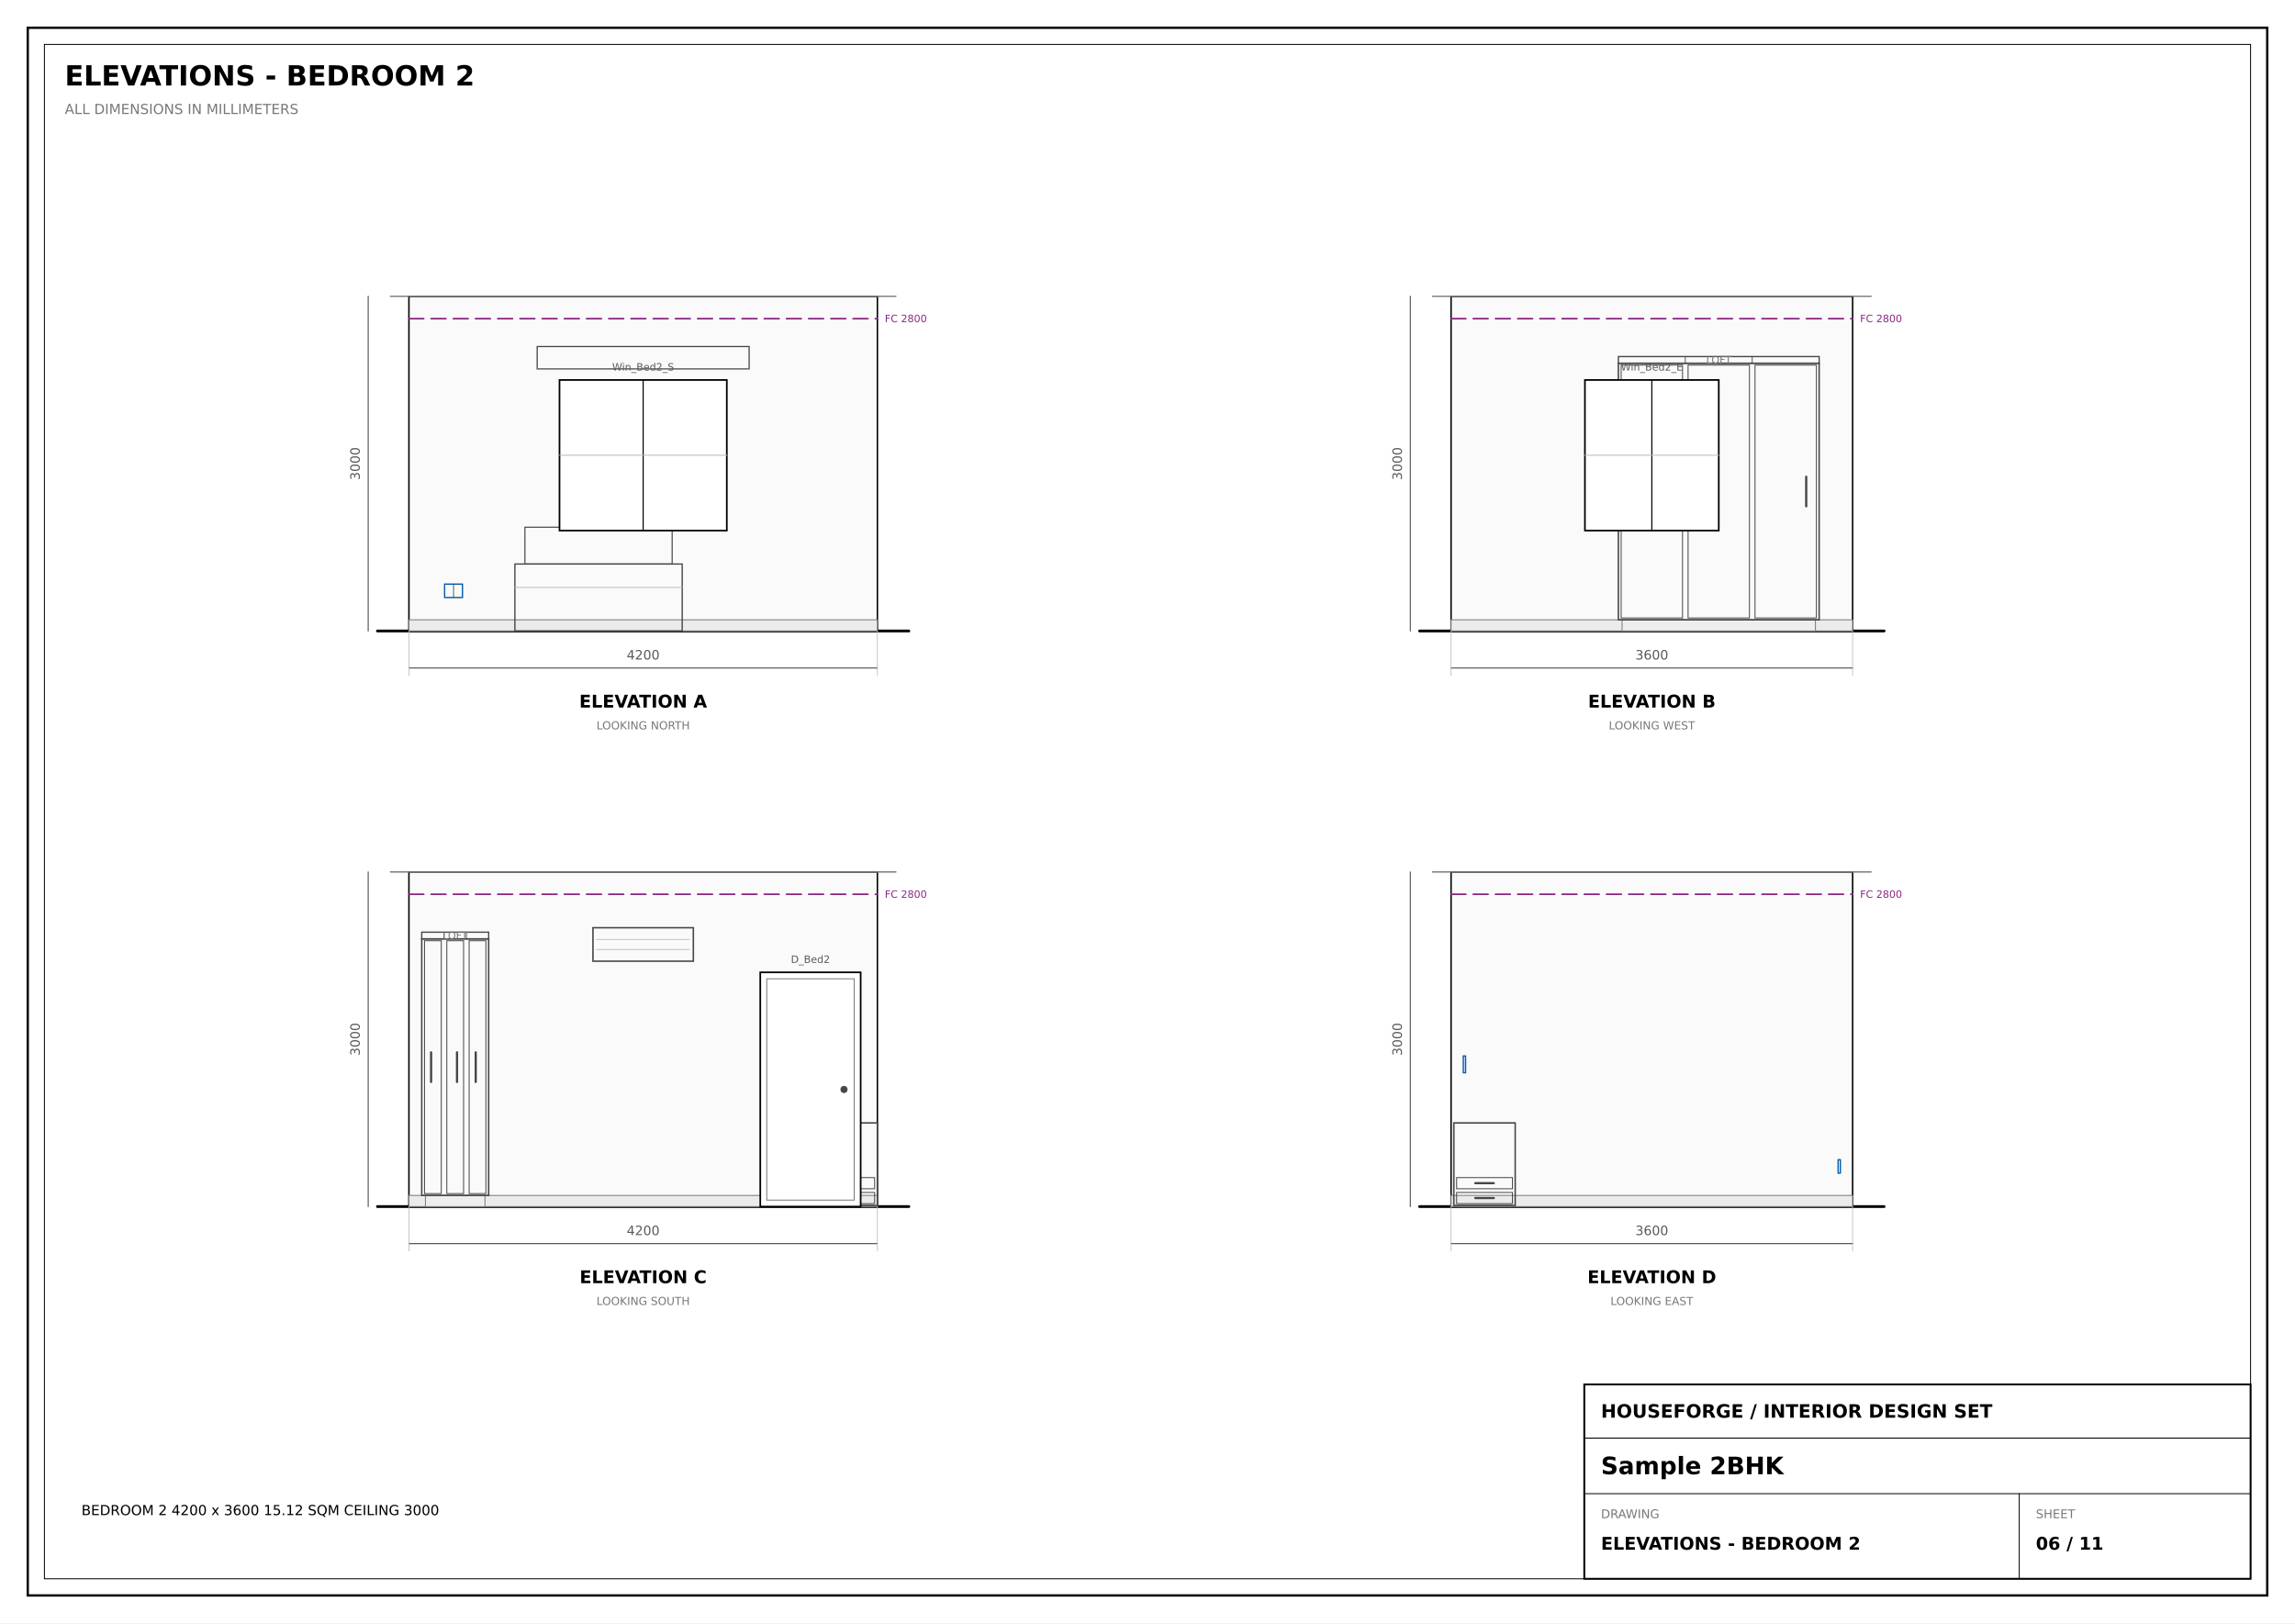
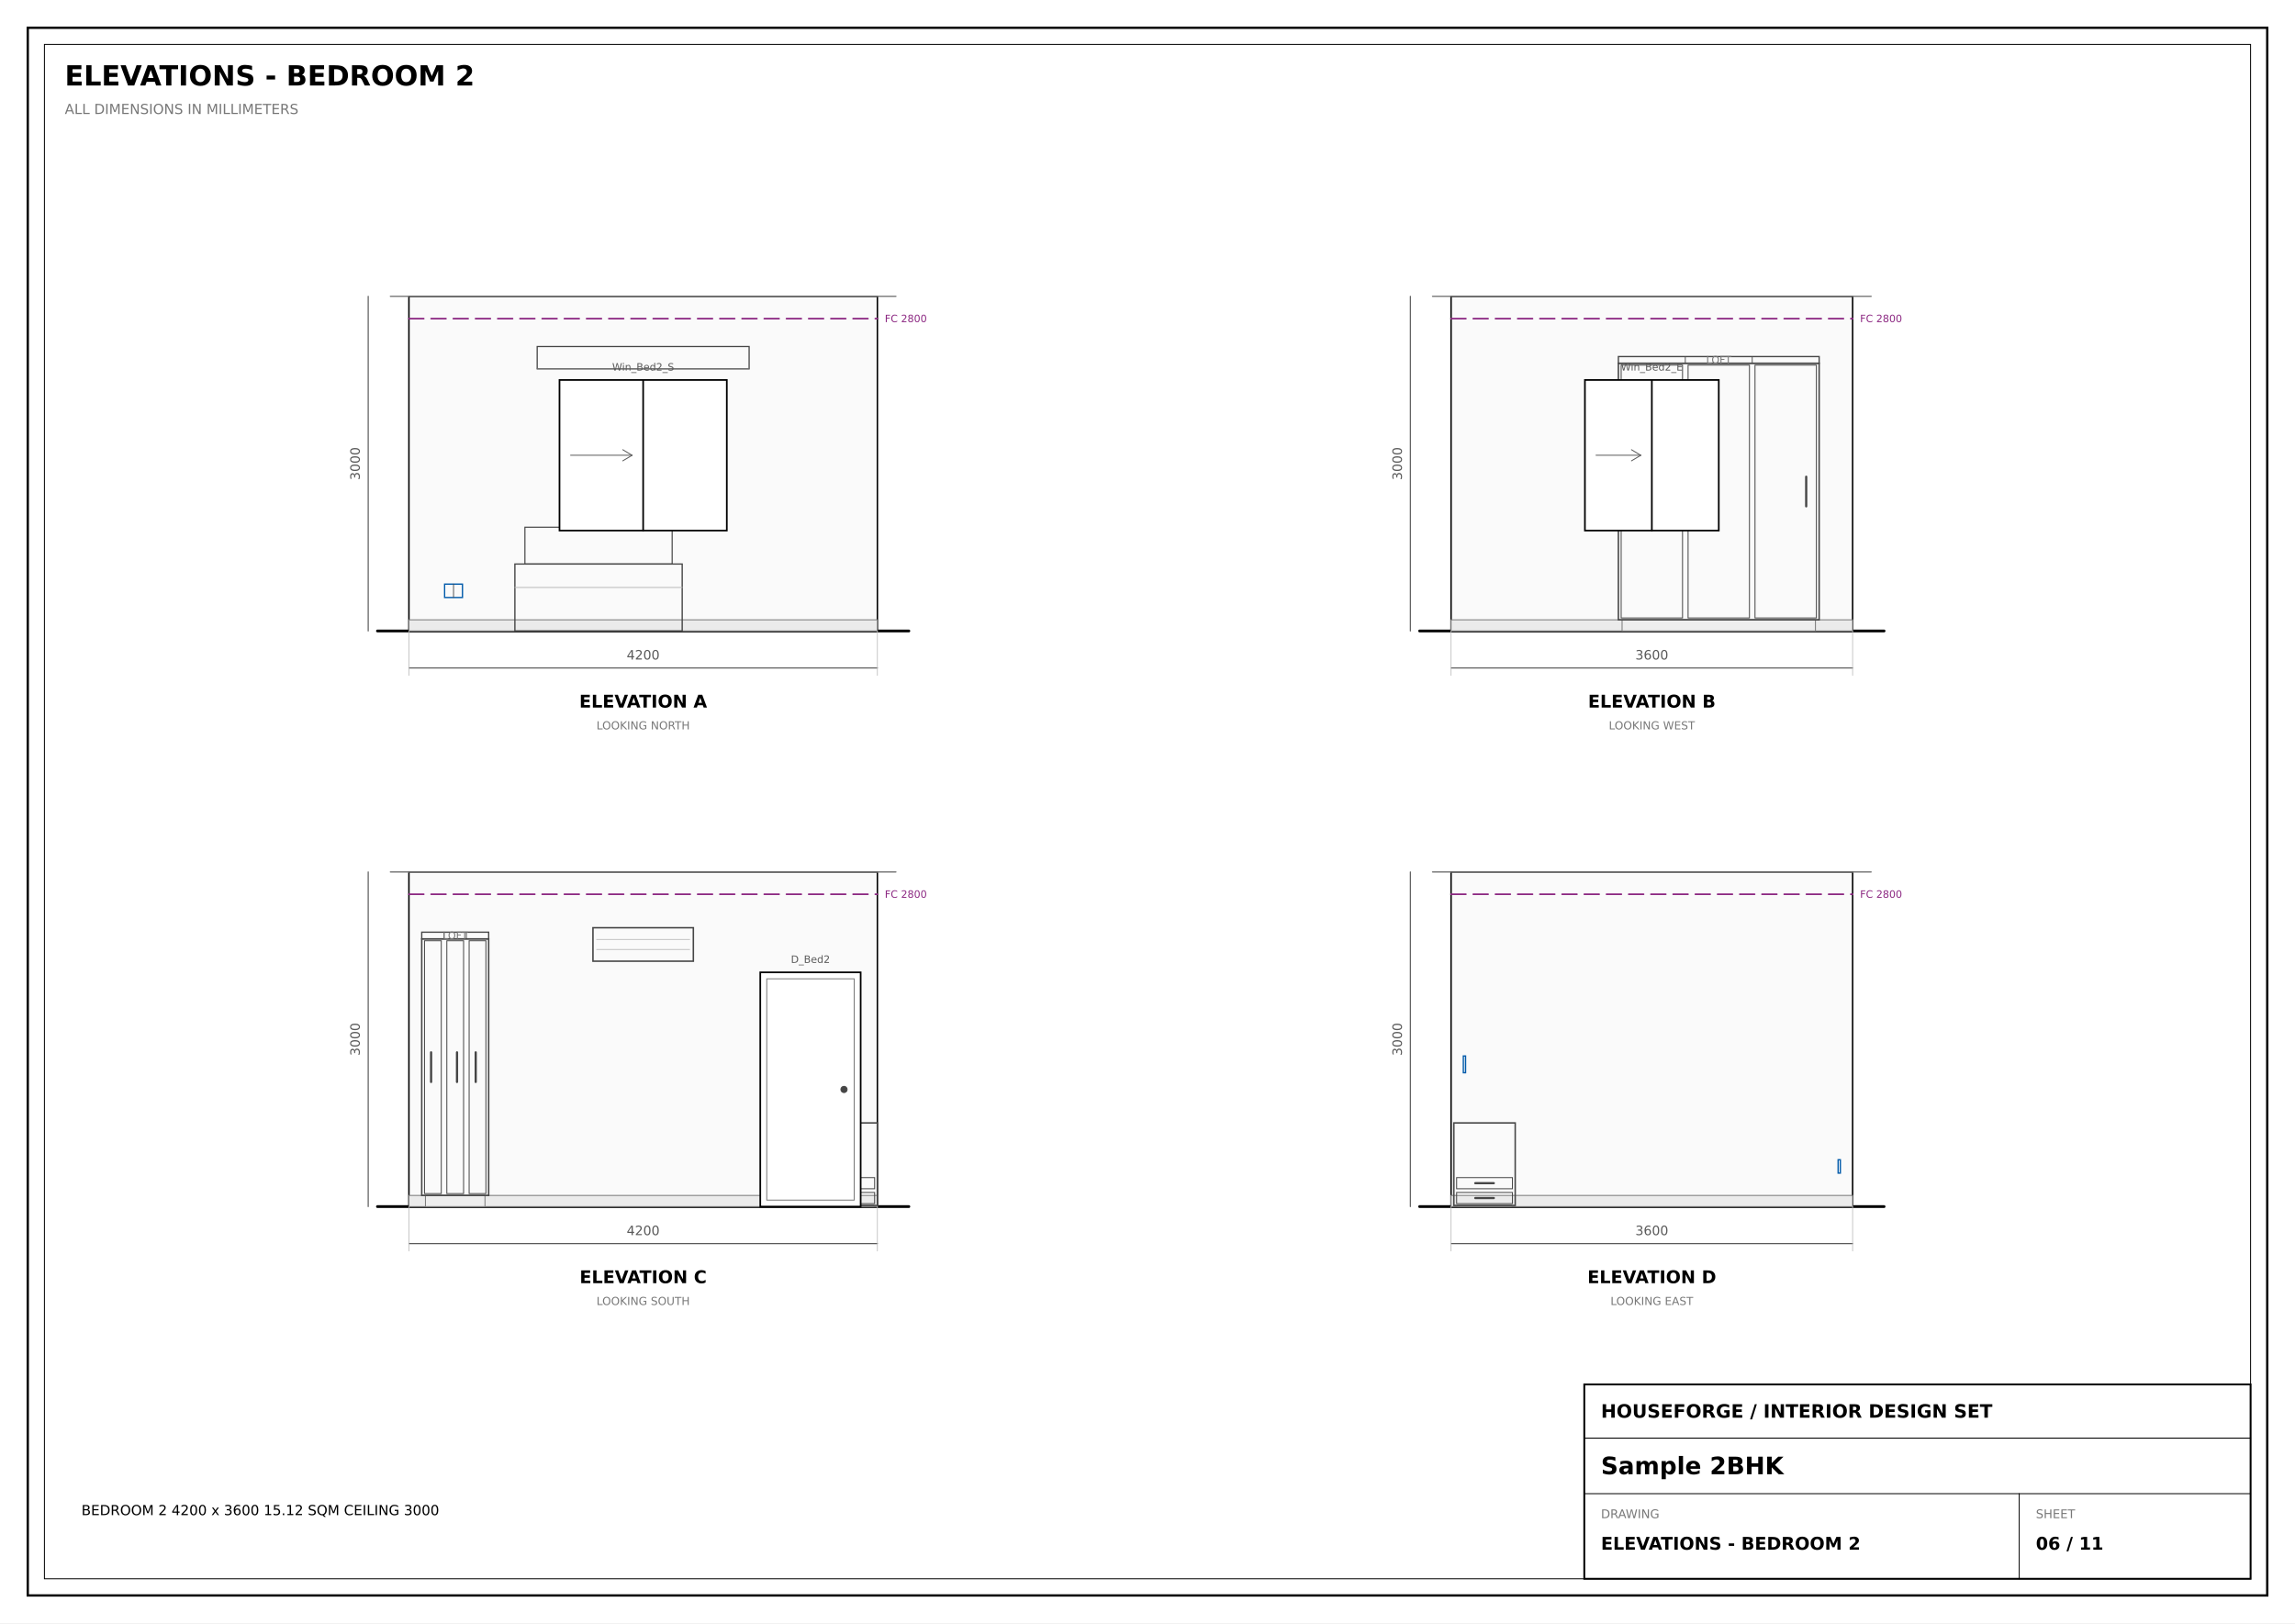
<svg xmlns="http://www.w3.org/2000/svg" width="2480" height="1754" viewBox="0 0 2480 1754">
  <rect width="2480" height="1754" fill="#ffffff" />
  <polygon points="30.00,30.00 2450.00,30.00 2450.00,1724.00 30.00,1724.00" fill="none" stroke="#000000" stroke-width="2.50" />
  <polygon points="48.00,48.00 2432.00,48.00 2432.00,1706.00 48.00,1706.00" fill="none" stroke="#000000" stroke-width="1.00" />
  <polygon points="1712.00,1496.00 2432.00,1496.00 2432.00,1706.00 1712.00,1706.00" fill="#ffffff" stroke="#000000" stroke-width="2.00" />
  <line x1="1712.00" y1="1554.00" x2="2432.00" y2="1554.00" stroke="#000000" stroke-width="1.00" stroke-linecap="round" />
  <line x1="1712.00" y1="1614.00" x2="2432.00" y2="1614.00" stroke="#000000" stroke-width="1.00" stroke-linecap="round" />
  <line x1="2182.00" y1="1614.00" x2="2182.00" y2="1706.00" stroke="#000000" stroke-width="1.00" stroke-linecap="round" />
  <text x="1730.00" y="1525.00" font-family="DejaVu Sans, Arial, sans-serif" font-size="20.00" fill="#000000" text-anchor="start" dominant-baseline="central" font-weight="bold">HOUSEFORGE  /  INTERIOR DESIGN SET</text>
  <text x="1730.00" y="1584.00" font-family="DejaVu Sans, Arial, sans-serif" font-size="26.00" fill="#000000" text-anchor="start" dominant-baseline="central" font-weight="bold">Sample 2BHK</text>
  <text x="1730.00" y="1636.00" font-family="DejaVu Sans, Arial, sans-serif" font-size="13.00" fill="#787878" text-anchor="start" dominant-baseline="central">DRAWING</text>
  <text x="1730.00" y="1668.00" font-family="DejaVu Sans, Arial, sans-serif" font-size="19.00" fill="#000000" text-anchor="start" dominant-baseline="central" font-weight="bold">ELEVATIONS - BEDROOM 2</text>
  <text x="2200.00" y="1636.00" font-family="DejaVu Sans, Arial, sans-serif" font-size="13.00" fill="#787878" text-anchor="start" dominant-baseline="central">SHEET</text>
  <text x="2200.00" y="1668.00" font-family="DejaVu Sans, Arial, sans-serif" font-size="19.00" fill="#000000" text-anchor="start" dominant-baseline="central" font-weight="bold">06 / 11</text>
  <text x="70.00" y="82.00" font-family="DejaVu Sans, Arial, sans-serif" font-size="30.00" fill="#000000" text-anchor="start" dominant-baseline="central" font-weight="bold">ELEVATIONS - BEDROOM 2</text>
  <text x="70.00" y="118.00" font-family="DejaVu Sans, Arial, sans-serif" font-size="15.00" fill="#787878" text-anchor="start" dominant-baseline="central">ALL DIMENSIONS IN MILLIMETERS</text>
  <polygon points="441.88,320.20 948.12,320.20 948.12,681.80 441.88,681.80" fill="#fafafa" stroke="#000000" stroke-width="1.60" />
  <line x1="407.88" y1="681.80" x2="982.12" y2="681.80" stroke="#000000" stroke-width="3.00" stroke-linecap="round" />
  <line x1="421.88" y1="320.20" x2="968.12" y2="320.20" stroke="#787878" stroke-width="1.40" stroke-linecap="round" />
  <line x1="441.88" y1="344.31" x2="948.12" y2="344.31" stroke="#8c2882" stroke-width="1.80" stroke-dasharray="16 8" stroke-linecap="round" />
  <text x="956.12" y="344.31" font-family="DejaVu Sans, Arial, sans-serif" font-size="11.00" fill="#8c2882" text-anchor="start" dominant-baseline="central">FC 2800</text>
  <polygon points="441.88,669.75 948.12,669.75 948.12,681.80 441.88,681.80" fill="#ebebeb" stroke="#787878" stroke-width="1.00" />
  <polygon points="556.39,609.48 737.19,609.48 737.19,681.80 556.39,681.80" fill="none" stroke="#464646" stroke-width="1.40" />
  <polygon points="567.23,569.70 726.34,569.70 726.34,609.48 567.23,609.48" fill="none" stroke="#464646" stroke-width="1.20" />
  <line x1="556.39" y1="634.79" x2="737.19" y2="634.79" stroke="#b9b9b9" stroke-width="1.00" stroke-linecap="round" />
  <polygon points="580.49,374.44 809.51,374.44 809.51,398.55 580.49,398.55" fill="none" stroke="#464646" stroke-width="1.30" />
  <line x1="580.49" y1="398.55" x2="809.51" y2="398.55" stroke="#787878" stroke-width="1.00" stroke-linecap="round" />
  <polygon points="480.45,631.18 499.74,631.18 499.74,645.64 480.45,645.64" fill="none" stroke="#005aaa" stroke-width="1.40" />
  <line x1="490.09" y1="631.18" x2="490.09" y2="645.64" stroke="#464646" stroke-width="0.90" stroke-linecap="round" />
  <polygon points="604.60,410.60 785.40,410.60 785.40,573.32 604.60,573.32" fill="#ffffff" stroke="#000000" stroke-width="1.80" />
-   <line x1="695.00" y1="410.60" x2="695.00" y2="573.32" stroke="#000000" stroke-width="1.20" stroke-linecap="round" />
-   <line x1="604.60" y1="491.96" x2="785.40" y2="491.96" stroke="#b9b9b9" stroke-width="1.00" stroke-linecap="round" />
+   <line x1="695.00" y1="410.60" x2="695.00" y2="573.32" stroke="#000000" stroke-width="1.80" stroke-linecap="round" />
+   <line x1="616.60" y1="491.96" x2="683.00" y2="491.96" stroke="#5a5a5a" stroke-width="1.00" stroke-linecap="round" />
+   <line x1="683.00" y1="491.96" x2="673.00" y2="485.96" stroke="#5a5a5a" stroke-width="1.00" stroke-linecap="round" />
+   <line x1="683.00" y1="491.96" x2="673.00" y2="497.96" stroke="#5a5a5a" stroke-width="1.00" stroke-linecap="round" />
  <text x="695.00" y="396.60" font-family="DejaVu Sans, Arial, sans-serif" font-size="11.00" fill="#5a5a5a" text-anchor="middle" dominant-baseline="central">Win_Bed2_S</text>
  <line x1="441.88" y1="721.80" x2="948.12" y2="721.80" stroke="#5a5a5a" stroke-width="1.20" stroke-linecap="round" />
  <line x1="441.88" y1="681.80" x2="441.88" y2="729.80" stroke="#b9b9b9" stroke-width="0.80" stroke-linecap="round" />
  <line x1="948.12" y1="681.80" x2="948.12" y2="729.80" stroke="#b9b9b9" stroke-width="0.80" stroke-linecap="round" />
  <text x="695.00" y="707.80" font-family="DejaVu Sans, Arial, sans-serif" font-size="14.00" fill="#5a5a5a" text-anchor="middle" dominant-baseline="central">4200</text>
  <line x1="397.88" y1="320.20" x2="397.88" y2="681.80" stroke="#5a5a5a" stroke-width="1.20" stroke-linecap="round" />
  <text x="383.88" y="501.00" font-family="DejaVu Sans, Arial, sans-serif" font-size="14.00" fill="#5a5a5a" text-anchor="middle" dominant-baseline="central" transform="rotate(-90.00 383.88 501.00)">3000</text>
  <text x="695.00" y="758.00" font-family="DejaVu Sans, Arial, sans-serif" font-size="19.00" fill="#000000" text-anchor="middle" dominant-baseline="central" font-weight="bold">ELEVATION A</text>
  <text x="695.00" y="784.00" font-family="DejaVu Sans, Arial, sans-serif" font-size="12.00" fill="#787878" text-anchor="middle" dominant-baseline="central">LOOKING NORTH</text>
  <polygon points="1568.04,320.20 2001.96,320.20 2001.96,681.80 1568.04,681.80" fill="#fafafa" stroke="#000000" stroke-width="1.60" />
  <line x1="1534.04" y1="681.80" x2="2035.96" y2="681.80" stroke="#000000" stroke-width="3.00" stroke-linecap="round" />
  <line x1="1548.04" y1="320.20" x2="2021.96" y2="320.20" stroke="#787878" stroke-width="1.40" stroke-linecap="round" />
  <line x1="1568.04" y1="344.31" x2="2001.96" y2="344.31" stroke="#8c2882" stroke-width="1.80" stroke-dasharray="16 8" stroke-linecap="round" />
  <text x="2009.96" y="344.31" font-family="DejaVu Sans, Arial, sans-serif" font-size="11.00" fill="#8c2882" text-anchor="start" dominant-baseline="central">FC 2800</text>
  <polygon points="1568.04,669.75 2001.96,669.75 2001.96,681.80 1568.04,681.80" fill="#ebebeb" stroke="#787878" stroke-width="1.00" />
  <polygon points="1752.84,669.75 1961.80,669.75 1961.80,681.80 1752.84,681.80" fill="#eeeeee" stroke="#787878" stroke-width="1.00" />
  <polygon points="1748.84,392.52 1965.80,392.52 1965.80,669.75 1748.84,669.75" fill="none" stroke="#464646" stroke-width="1.60" />
  <polygon points="1751.84,394.52 1818.16,394.52 1818.16,667.75 1751.84,667.75" fill="none" stroke="#464646" stroke-width="1.00" />
  <line x1="1807.16" y1="515.13" x2="1807.16" y2="547.13" stroke="#464646" stroke-width="2.40" stroke-linecap="round" />
  <polygon points="1824.16,394.52 1890.48,394.52 1890.48,667.75 1824.16,667.75" fill="none" stroke="#464646" stroke-width="1.00" />
  <line x1="1835.16" y1="515.13" x2="1835.16" y2="547.13" stroke="#464646" stroke-width="2.40" stroke-linecap="round" />
  <polygon points="1896.48,394.52 1962.80,394.52 1962.80,667.75 1896.48,667.75" fill="none" stroke="#464646" stroke-width="1.00" />
  <line x1="1951.80" y1="515.13" x2="1951.80" y2="547.13" stroke="#464646" stroke-width="2.40" stroke-linecap="round" />
  <polygon points="1748.84,385.29 1965.80,385.29 1965.80,392.52 1748.84,392.52" fill="none" stroke="#464646" stroke-width="1.40" />
  <line x1="1821.16" y1="385.29" x2="1821.16" y2="392.52" stroke="#464646" stroke-width="0.90" stroke-linecap="round" />
  <line x1="1893.48" y1="385.29" x2="1893.48" y2="392.52" stroke="#464646" stroke-width="0.90" stroke-linecap="round" />
  <text x="1857.32" y="388.90" font-family="DejaVu Sans, Arial, sans-serif" font-size="11.00" fill="#787878" text-anchor="middle" dominant-baseline="central">LOFT</text>
  <polygon points="1712.68,410.60 1857.32,410.60 1857.32,573.32 1712.68,573.32" fill="#ffffff" stroke="#000000" stroke-width="1.80" />
-   <line x1="1785.00" y1="410.60" x2="1785.00" y2="573.32" stroke="#000000" stroke-width="1.20" stroke-linecap="round" />
-   <line x1="1712.68" y1="491.96" x2="1857.32" y2="491.96" stroke="#b9b9b9" stroke-width="1.00" stroke-linecap="round" />
+   <line x1="1785.00" y1="410.60" x2="1785.00" y2="573.32" stroke="#000000" stroke-width="1.80" stroke-linecap="round" />
+   <line x1="1724.68" y1="491.96" x2="1773.00" y2="491.96" stroke="#5a5a5a" stroke-width="1.00" stroke-linecap="round" />
+   <line x1="1773.00" y1="491.96" x2="1763.00" y2="485.96" stroke="#5a5a5a" stroke-width="1.00" stroke-linecap="round" />
+   <line x1="1773.00" y1="491.96" x2="1763.00" y2="497.96" stroke="#5a5a5a" stroke-width="1.00" stroke-linecap="round" />
  <text x="1785.00" y="396.60" font-family="DejaVu Sans, Arial, sans-serif" font-size="11.00" fill="#5a5a5a" text-anchor="middle" dominant-baseline="central">Win_Bed2_E</text>
  <line x1="1568.04" y1="721.80" x2="2001.96" y2="721.80" stroke="#5a5a5a" stroke-width="1.20" stroke-linecap="round" />
  <line x1="1568.04" y1="681.80" x2="1568.04" y2="729.80" stroke="#b9b9b9" stroke-width="0.80" stroke-linecap="round" />
  <line x1="2001.96" y1="681.80" x2="2001.96" y2="729.80" stroke="#b9b9b9" stroke-width="0.80" stroke-linecap="round" />
  <text x="1785.00" y="707.80" font-family="DejaVu Sans, Arial, sans-serif" font-size="14.00" fill="#5a5a5a" text-anchor="middle" dominant-baseline="central">3600</text>
  <line x1="1524.04" y1="320.20" x2="1524.04" y2="681.80" stroke="#5a5a5a" stroke-width="1.20" stroke-linecap="round" />
  <text x="1510.04" y="501.00" font-family="DejaVu Sans, Arial, sans-serif" font-size="14.00" fill="#5a5a5a" text-anchor="middle" dominant-baseline="central" transform="rotate(-90.00 1510.04 501.00)">3000</text>
  <text x="1785.00" y="758.00" font-family="DejaVu Sans, Arial, sans-serif" font-size="19.00" fill="#000000" text-anchor="middle" dominant-baseline="central" font-weight="bold">ELEVATION B</text>
  <text x="1785.00" y="784.00" font-family="DejaVu Sans, Arial, sans-serif" font-size="12.00" fill="#787878" text-anchor="middle" dominant-baseline="central">LOOKING WEST</text>
  <polygon points="441.88,942.20 948.12,942.20 948.12,1303.80 441.88,1303.80" fill="#fafafa" stroke="#000000" stroke-width="1.60" />
  <line x1="407.88" y1="1303.80" x2="982.12" y2="1303.80" stroke="#000000" stroke-width="3.00" stroke-linecap="round" />
  <line x1="421.88" y1="942.20" x2="968.12" y2="942.20" stroke="#787878" stroke-width="1.40" stroke-linecap="round" />
  <line x1="441.88" y1="966.31" x2="948.12" y2="966.31" stroke="#8c2882" stroke-width="1.80" stroke-dasharray="16 8" stroke-linecap="round" />
  <text x="956.12" y="966.31" font-family="DejaVu Sans, Arial, sans-serif" font-size="11.00" fill="#8c2882" text-anchor="start" dominant-baseline="central">FC 2800</text>
  <polygon points="441.88,1291.75 948.12,1291.75 948.12,1303.80 441.88,1303.80" fill="#ebebeb" stroke="#787878" stroke-width="1.00" />
  <polygon points="459.74,1291.75 524.06,1291.75 524.06,1303.80 459.74,1303.80" fill="#eeeeee" stroke="#787878" stroke-width="1.00" />
  <polygon points="455.74,1014.52 528.06,1014.52 528.06,1291.75 455.74,1291.75" fill="none" stroke="#464646" stroke-width="1.60" />
  <polygon points="458.74,1016.52 476.85,1016.52 476.85,1289.75 458.74,1289.75" fill="none" stroke="#464646" stroke-width="1.00" />
  <line x1="465.85" y1="1137.13" x2="465.85" y2="1169.13" stroke="#464646" stroke-width="2.40" stroke-linecap="round" />
  <polygon points="482.85,1016.52 500.95,1016.52 500.95,1289.75 482.85,1289.75" fill="none" stroke="#464646" stroke-width="1.00" />
  <line x1="493.85" y1="1137.13" x2="493.85" y2="1169.13" stroke="#464646" stroke-width="2.40" stroke-linecap="round" />
  <polygon points="506.95,1016.52 525.06,1016.52 525.06,1289.75 506.95,1289.75" fill="none" stroke="#464646" stroke-width="1.00" />
  <line x1="514.06" y1="1137.13" x2="514.06" y2="1169.13" stroke="#464646" stroke-width="2.40" stroke-linecap="round" />
  <polygon points="455.74,1007.29 528.06,1007.29 528.06,1014.52 455.74,1014.52" fill="none" stroke="#464646" stroke-width="1.40" />
  <line x1="479.85" y1="1007.29" x2="479.85" y2="1014.52" stroke="#464646" stroke-width="0.90" stroke-linecap="round" />
  <line x1="503.95" y1="1007.29" x2="503.95" y2="1014.52" stroke="#464646" stroke-width="0.90" stroke-linecap="round" />
  <text x="491.90" y="1010.90" font-family="DejaVu Sans, Arial, sans-serif" font-size="11.00" fill="#787878" text-anchor="middle" dominant-baseline="central">LOFT</text>
  <polygon points="831.59,1302.59 944.12,1302.59 944.12,1303.80 831.59,1303.80" fill="#eeeeee" stroke="#787878" stroke-width="1.00" />
  <polygon points="827.59,1213.40 948.12,1213.40 948.12,1302.59 827.59,1302.59" fill="none" stroke="#464646" stroke-width="1.60" />
  <polygon points="830.59,1272.48 945.12,1272.48 945.12,1284.54 830.59,1284.54" fill="none" stroke="#464646" stroke-width="1.00" />
  <line x1="869.77" y1="1278.51" x2="905.93" y2="1278.51" stroke="#464646" stroke-width="2.40" stroke-linecap="round" />
  <polygon points="830.59,1288.54 945.12,1288.54 945.12,1300.59 830.59,1300.59" fill="none" stroke="#464646" stroke-width="1.00" />
  <line x1="869.77" y1="1294.57" x2="905.93" y2="1294.57" stroke="#464646" stroke-width="2.40" stroke-linecap="round" />
  <polygon points="873.39,1141.08 902.32,1141.08 902.32,1159.16 873.39,1159.16" fill="none" stroke="#005aaa" stroke-width="1.40" />
  <line x1="878.21" y1="1141.08" x2="878.21" y2="1159.16" stroke="#464646" stroke-width="0.90" stroke-linecap="round" />
  <line x1="883.03" y1="1141.08" x2="883.03" y2="1159.16" stroke="#464646" stroke-width="0.90" stroke-linecap="round" />
  <line x1="887.85" y1="1141.08" x2="887.85" y2="1159.16" stroke="#464646" stroke-width="0.90" stroke-linecap="round" />
  <line x1="892.67" y1="1141.08" x2="892.67" y2="1159.16" stroke="#464646" stroke-width="0.90" stroke-linecap="round" />
  <line x1="897.50" y1="1141.08" x2="897.50" y2="1159.16" stroke="#464646" stroke-width="0.90" stroke-linecap="round" />
  <polygon points="640.76,1002.47 749.24,1002.47 749.24,1038.63 640.76,1038.63" fill="none" stroke="#464646" stroke-width="1.60" />
  <line x1="644.76" y1="1015.12" x2="745.24" y2="1015.12" stroke="#b9b9b9" stroke-width="0.90" stroke-linecap="round" />
  <line x1="644.76" y1="1025.97" x2="745.24" y2="1025.97" stroke="#b9b9b9" stroke-width="0.90" stroke-linecap="round" />
  <polygon points="821.56,1050.68 930.04,1050.68 930.04,1303.80 821.56,1303.80" fill="#ffffff" stroke="#000000" stroke-width="1.80" />
  <polygon points="828.56,1057.68 923.04,1057.68 923.04,1296.80 828.56,1296.80" fill="none" stroke="#787878" stroke-width="1.00" />
  <circle cx="912.04" cy="1177.24" r="3.40" fill="#464646" stroke="#464646" stroke-width="1.00" />
  <text x="875.80" y="1036.68" font-family="DejaVu Sans, Arial, sans-serif" font-size="11.00" fill="#5a5a5a" text-anchor="middle" dominant-baseline="central">D_Bed2</text>
  <line x1="441.88" y1="1343.80" x2="948.12" y2="1343.80" stroke="#5a5a5a" stroke-width="1.20" stroke-linecap="round" />
  <line x1="441.88" y1="1303.80" x2="441.88" y2="1351.80" stroke="#b9b9b9" stroke-width="0.80" stroke-linecap="round" />
  <line x1="948.12" y1="1303.80" x2="948.12" y2="1351.80" stroke="#b9b9b9" stroke-width="0.80" stroke-linecap="round" />
  <text x="695.00" y="1329.80" font-family="DejaVu Sans, Arial, sans-serif" font-size="14.00" fill="#5a5a5a" text-anchor="middle" dominant-baseline="central">4200</text>
  <line x1="397.88" y1="942.20" x2="397.88" y2="1303.80" stroke="#5a5a5a" stroke-width="1.20" stroke-linecap="round" />
  <text x="383.88" y="1123.00" font-family="DejaVu Sans, Arial, sans-serif" font-size="14.00" fill="#5a5a5a" text-anchor="middle" dominant-baseline="central" transform="rotate(-90.00 383.88 1123.00)">3000</text>
  <text x="695.00" y="1380.00" font-family="DejaVu Sans, Arial, sans-serif" font-size="19.00" fill="#000000" text-anchor="middle" dominant-baseline="central" font-weight="bold">ELEVATION C</text>
  <text x="695.00" y="1406.00" font-family="DejaVu Sans, Arial, sans-serif" font-size="12.00" fill="#787878" text-anchor="middle" dominant-baseline="central">LOOKING SOUTH</text>
  <polygon points="1568.04,942.20 2001.96,942.20 2001.96,1303.80 1568.04,1303.80" fill="#fafafa" stroke="#000000" stroke-width="1.60" />
  <line x1="1534.04" y1="1303.80" x2="2035.96" y2="1303.80" stroke="#000000" stroke-width="3.00" stroke-linecap="round" />
  <line x1="1548.04" y1="942.20" x2="2021.96" y2="942.20" stroke="#787878" stroke-width="1.40" stroke-linecap="round" />
  <line x1="1568.04" y1="966.31" x2="2001.96" y2="966.31" stroke="#8c2882" stroke-width="1.80" stroke-dasharray="16 8" stroke-linecap="round" />
  <text x="2009.96" y="966.31" font-family="DejaVu Sans, Arial, sans-serif" font-size="11.00" fill="#8c2882" text-anchor="start" dominant-baseline="central">FC 2800</text>
  <polygon points="1568.04,1291.75 2001.96,1291.75 2001.96,1303.80 1568.04,1303.80" fill="#ebebeb" stroke="#787878" stroke-width="1.00" />
  <polygon points="1581.30,1141.08 1583.71,1141.08 1583.71,1159.16 1581.30,1159.16" fill="none" stroke="#005aaa" stroke-width="1.40" />
  <polygon points="1575.05,1302.59 1633.35,1302.59 1633.35,1303.80 1575.05,1303.80" fill="#eeeeee" stroke="#787878" stroke-width="1.00" />
  <polygon points="1571.05,1213.40 1637.35,1213.40 1637.35,1302.59 1571.05,1302.59" fill="none" stroke="#464646" stroke-width="1.60" />
  <polygon points="1574.05,1272.48 1634.35,1272.48 1634.35,1284.54 1574.05,1284.54" fill="none" stroke="#464646" stroke-width="1.00" />
  <line x1="1594.20" y1="1278.51" x2="1614.20" y2="1278.51" stroke="#464646" stroke-width="2.40" stroke-linecap="round" />
  <polygon points="1574.05,1288.54 1634.35,1288.54 1634.35,1300.59 1574.05,1300.59" fill="none" stroke="#464646" stroke-width="1.00" />
  <line x1="1594.20" y1="1294.57" x2="1614.20" y2="1294.57" stroke="#464646" stroke-width="2.40" stroke-linecap="round" />
  <polygon points="1986.29,1253.18 1988.70,1253.18 1988.70,1267.64 1986.29,1267.64" fill="none" stroke="#005aaa" stroke-width="1.40" />
  <line x1="1568.04" y1="1343.80" x2="2001.96" y2="1343.80" stroke="#5a5a5a" stroke-width="1.20" stroke-linecap="round" />
  <line x1="1568.04" y1="1303.80" x2="1568.04" y2="1351.80" stroke="#b9b9b9" stroke-width="0.80" stroke-linecap="round" />
  <line x1="2001.96" y1="1303.80" x2="2001.96" y2="1351.80" stroke="#b9b9b9" stroke-width="0.80" stroke-linecap="round" />
  <text x="1785.00" y="1329.80" font-family="DejaVu Sans, Arial, sans-serif" font-size="14.00" fill="#5a5a5a" text-anchor="middle" dominant-baseline="central">3600</text>
  <line x1="1524.04" y1="942.20" x2="1524.04" y2="1303.80" stroke="#5a5a5a" stroke-width="1.20" stroke-linecap="round" />
  <text x="1510.04" y="1123.00" font-family="DejaVu Sans, Arial, sans-serif" font-size="14.00" fill="#5a5a5a" text-anchor="middle" dominant-baseline="central" transform="rotate(-90.00 1510.04 1123.00)">3000</text>
  <text x="1785.00" y="1380.00" font-family="DejaVu Sans, Arial, sans-serif" font-size="19.00" fill="#000000" text-anchor="middle" dominant-baseline="central" font-weight="bold">ELEVATION D</text>
  <text x="1785.00" y="1406.00" font-family="DejaVu Sans, Arial, sans-serif" font-size="12.00" fill="#787878" text-anchor="middle" dominant-baseline="central">LOOKING EAST</text>
  <text x="88.00" y="1632.00" font-family="DejaVu Sans, Arial, sans-serif" font-size="15.00" fill="#000000" text-anchor="start" dominant-baseline="central">BEDROOM 2   4200 x 3600   15.12 SQM   CEILING 3000</text>
</svg>
